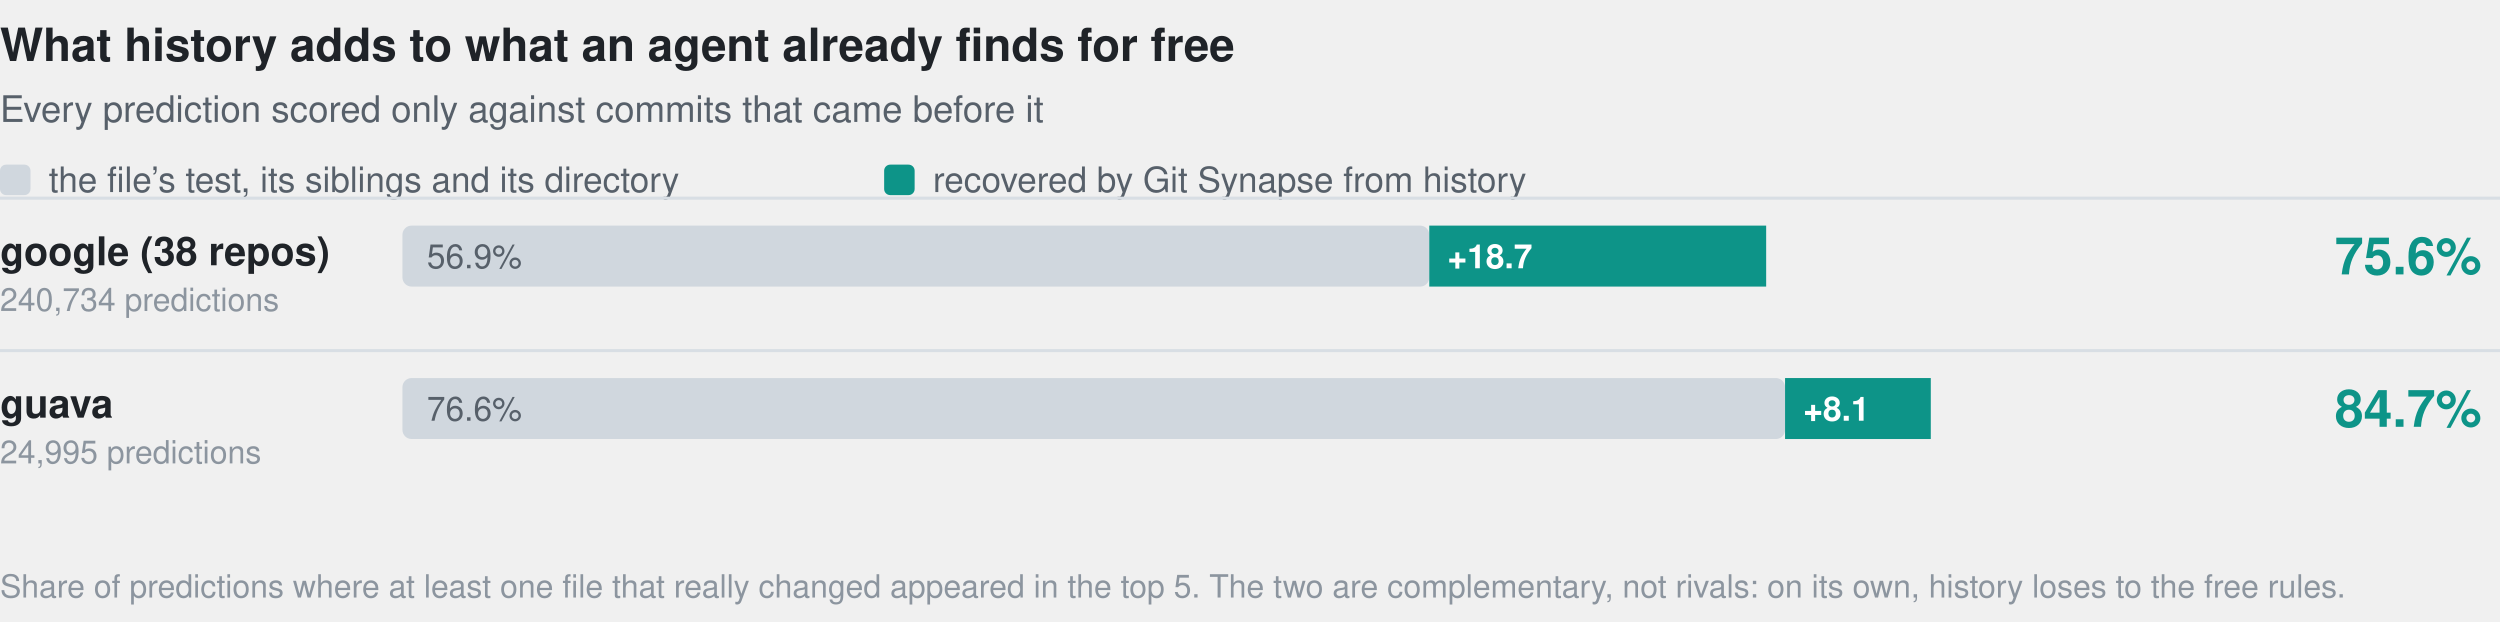
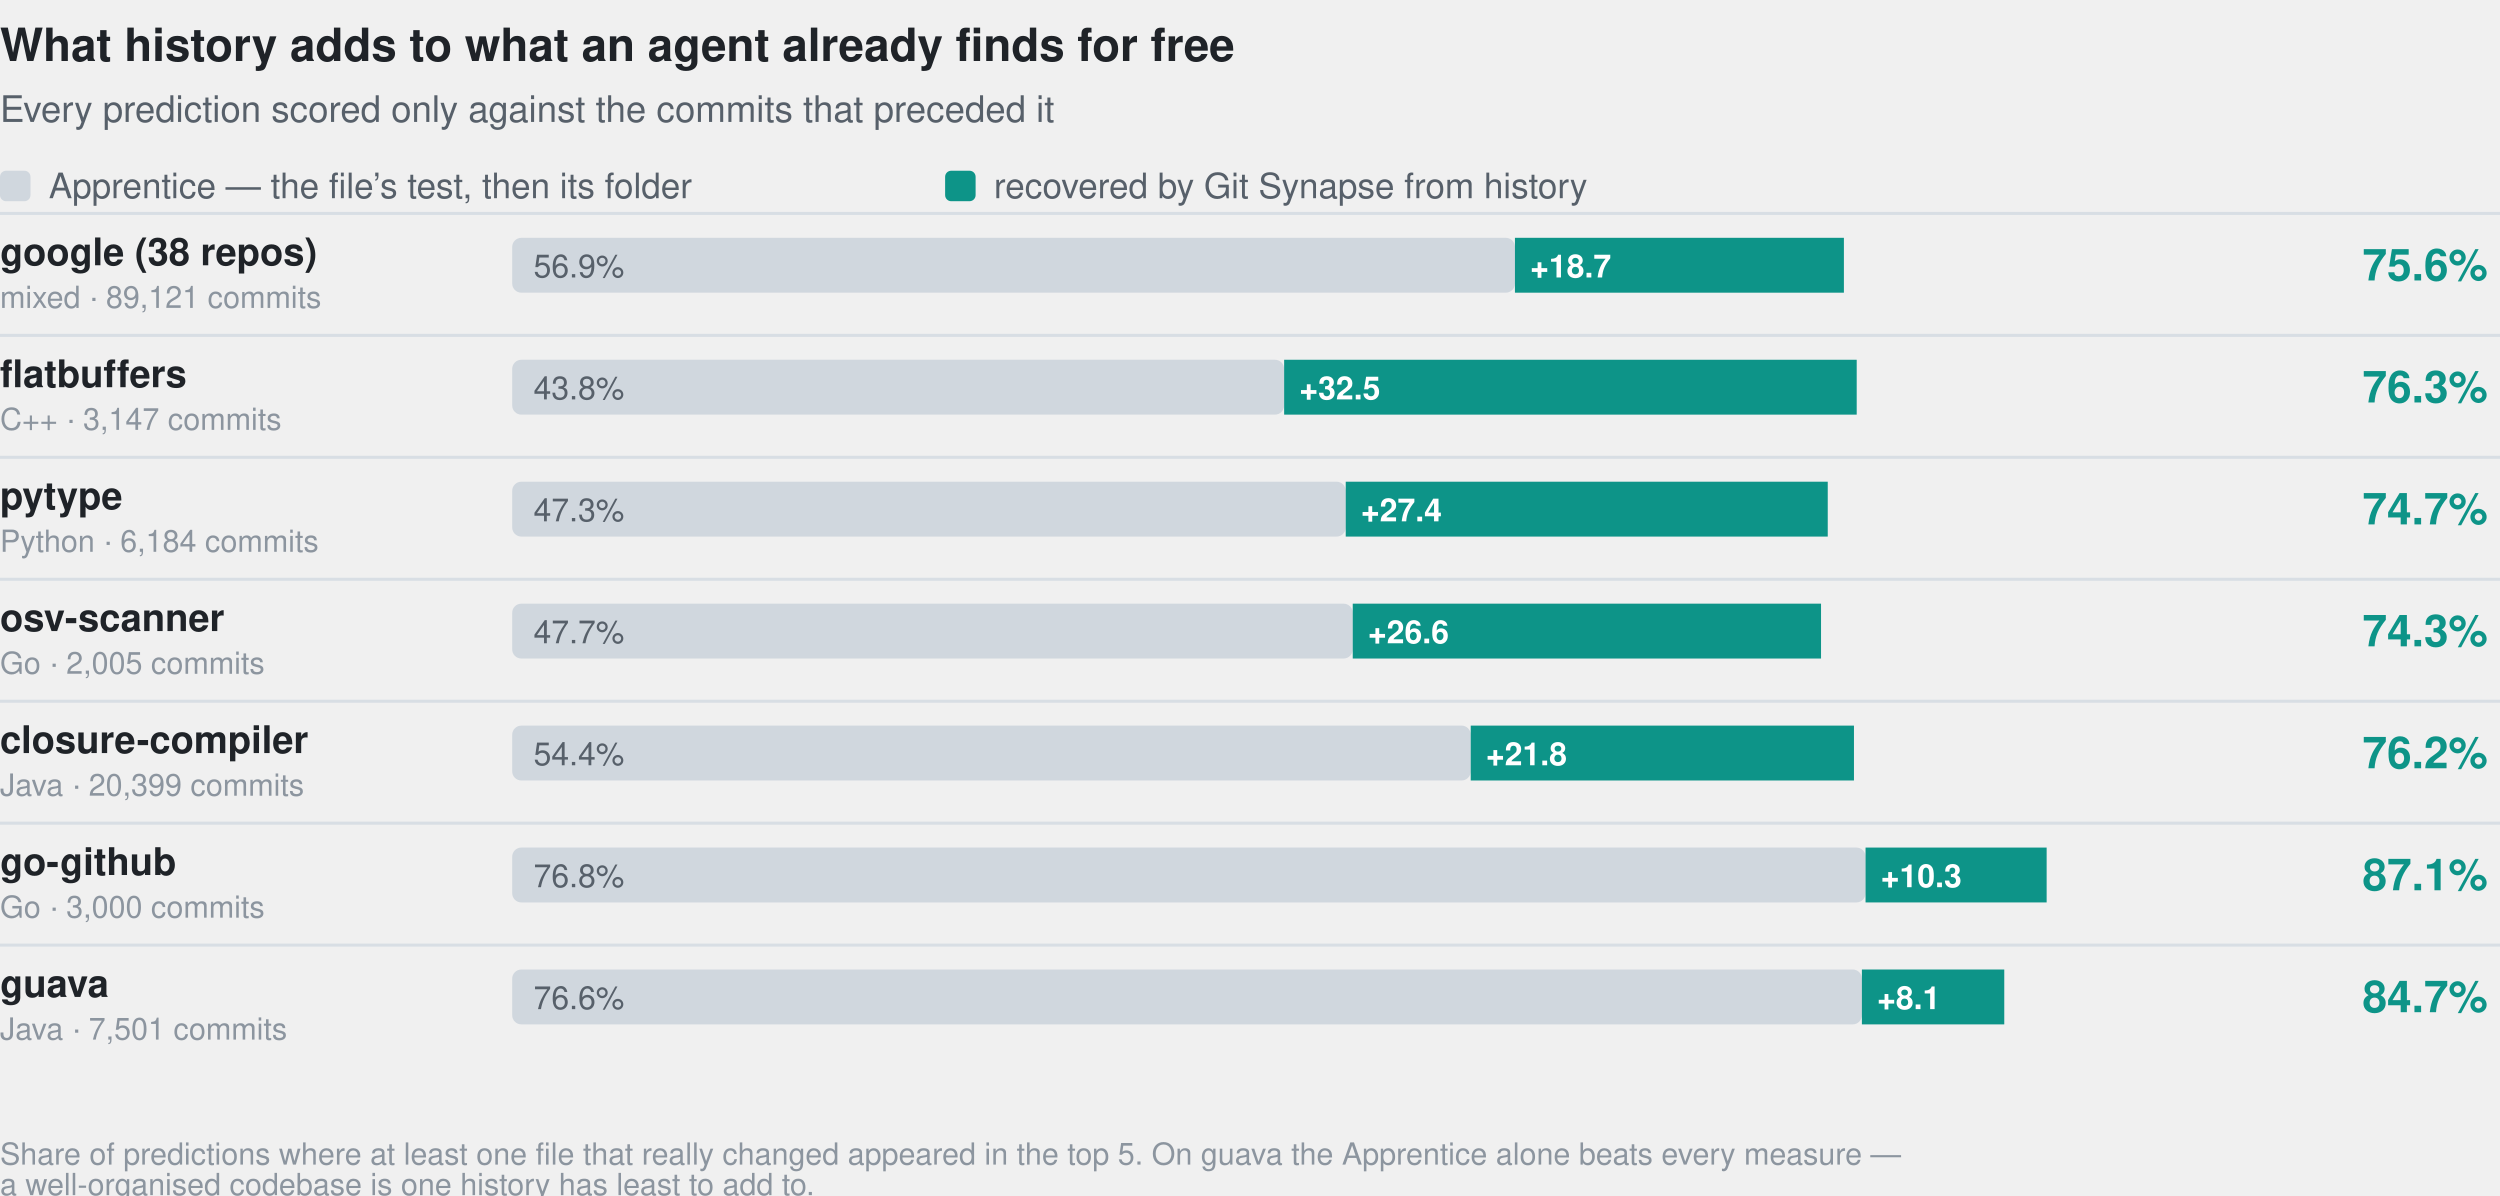
- <svg xmlns="http://www.w3.org/2000/svg" width="820" height="204" viewBox="0 0 820 204" font-family="-apple-system,BlinkMacSystemFont,Segoe UI,Helvetica,Arial,sans-serif">
+ <svg xmlns="http://www.w3.org/2000/svg" width="820" height="392" viewBox="0 0 820 392" font-family="-apple-system,BlinkMacSystemFont,Segoe UI,Helvetica,Arial,sans-serif">
  <text x="0" y="20" font-size="15" font-weight="700" fill="#1f2328">What history adds to what an agent already finds for free</text>
-   <text x="0" y="40" font-size="12" fill="#57606a">Every prediction scored only against commits that came before it</text>
-   <rect x="0" y="54" width="10" height="10" rx="2" fill="#d0d7de" />
-   <text x="16" y="63" font-size="11.5" fill="#57606a">the file’s test, its siblings and its directory</text>
-   <rect x="290" y="54" width="10" height="10" rx="2" fill="#0d9488" />
-   <text x="306" y="63" font-size="11.5" fill="#57606a">recovered by Git Synapse from history</text>
-   <line x1="0" y1="65" x2="820" y2="65" stroke="#d8dee4" stroke-width="1" />
-   <text x="0" y="87" font-size="13" font-weight="600" fill="#1f2328">google (38 repos)</text>
-   <text x="0" y="102" font-size="10.5" fill="#8c959f">240,734 predictions</text>
-   <rect x="132" y="74" width="336.8" height="20" rx="3" fill="#d0d7de" />
-   <rect x="468.8" y="74" width="110.5" height="20" fill="#0d9488" />
-   <text x="140" y="88" font-size="11" fill="#57606a">56.9%</text>
-   <text x="474.8" y="88" font-size="11" font-weight="700" fill="#ffffff">+18.7</text>
-   <text x="814" y="90" font-size="17" font-weight="700" text-anchor="end" fill="#0d9488">75.6%</text>
-   <line x1="0" y1="115" x2="820" y2="115" stroke="#d8dee4" stroke-width="1" />
-   <text x="0" y="137" font-size="13" font-weight="600" fill="#1f2328">guava</text>
-   <text x="0" y="152" font-size="10.5" fill="#8c959f">24,995 predictions</text>
-   <rect x="132" y="124" width="453.5" height="20" rx="3" fill="#d0d7de" />
-   <rect x="585.5" y="124" width="47.8" height="20" fill="#0d9488" />
-   <text x="140" y="138" font-size="11" fill="#57606a">76.6%</text>
-   <text x="591.5" y="138" font-size="11" font-weight="700" fill="#ffffff">+8.1</text>
-   <text x="814" y="140" font-size="17" font-weight="700" text-anchor="end" fill="#0d9488">84.7%</text>
-   <text x="0" y="196" font-size="10.5" fill="#8c959f">Share of predictions where at least one file that really changed appeared in the top 5. The two are complementary, not rivals: on its own, history loses to the free rules.</text>
+   <text x="0" y="40" font-size="12" fill="#57606a">Every prediction scored only against the commits that preceded it</text>
+   <rect x="0" y="56" width="10" height="10" rx="2" fill="#d0d7de" />
+   <text x="16" y="65" font-size="11.5" fill="#57606a">Apprentice — the file’s test, then its folder</text>
+   <rect x="310" y="56" width="10" height="10" rx="2" fill="#0d9488" />
+   <text x="326" y="65" font-size="11.5" fill="#57606a">recovered by Git Synapse from history</text>
+   <line x1="0" y1="70" x2="820" y2="70" stroke="#d8dee4" stroke-width="1" />
+   <text x="0" y="87" font-size="12.5" font-weight="600" fill="#1f2328">google (38 repos)</text>
+   <text x="0" y="101" font-size="10" fill="#8c959f">mixed · 89,121 commits</text>
+   <rect x="168" y="78" width="328.9" height="18" rx="3" fill="#d0d7de" />
+   <rect x="496.9" y="78" width="107.9" height="18" fill="#0d9488" />
+   <text x="175" y="91" font-size="10.5" fill="#57606a">56.9%</text>
+   <text x="501.9" y="91" font-size="10.5" font-weight="700" fill="#ffffff">+18.7</text>
+   <text x="816" y="92" font-size="14.5" font-weight="700" text-anchor="end" fill="#0d9488">75.6%</text>
+   <line x1="0" y1="110" x2="820" y2="110" stroke="#d8dee4" stroke-width="1" />
+   <text x="0" y="127" font-size="12.5" font-weight="600" fill="#1f2328">flatbuffers</text>
+   <text x="0" y="141" font-size="10" fill="#8c959f">C++ · 3,147 commits</text>
+   <rect x="168" y="118" width="253.2" height="18" rx="3" fill="#d0d7de" />
+   <rect x="421.2" y="118" width="187.8" height="18" fill="#0d9488" />
+   <text x="175" y="131" font-size="10.5" fill="#57606a">43.8%</text>
+   <text x="426.2" y="131" font-size="10.5" font-weight="700" fill="#ffffff">+32.5</text>
+   <text x="816" y="132" font-size="14.5" font-weight="700" text-anchor="end" fill="#0d9488">76.3%</text>
+   <line x1="0" y1="150" x2="820" y2="150" stroke="#d8dee4" stroke-width="1" />
+   <text x="0" y="167" font-size="12.5" font-weight="600" fill="#1f2328">pytype</text>
+   <text x="0" y="181" font-size="10" fill="#8c959f">Python · 6,184 commits</text>
+   <rect x="168" y="158" width="273.4" height="18" rx="3" fill="#d0d7de" />
+   <rect x="441.4" y="158" width="158.1" height="18" fill="#0d9488" />
+   <text x="175" y="171" font-size="10.5" fill="#57606a">47.3%</text>
+   <text x="446.4" y="171" font-size="10.5" font-weight="700" fill="#ffffff">+27.4</text>
+   <text x="816" y="172" font-size="14.5" font-weight="700" text-anchor="end" fill="#0d9488">74.7%</text>
+   <line x1="0" y1="190" x2="820" y2="190" stroke="#d8dee4" stroke-width="1" />
+   <text x="0" y="207" font-size="12.5" font-weight="600" fill="#1f2328">osv-scanner</text>
+   <text x="0" y="221" font-size="10" fill="#8c959f">Go · 2,005 commits</text>
+   <rect x="168" y="198" width="275.7" height="18" rx="3" fill="#d0d7de" />
+   <rect x="443.7" y="198" width="153.6" height="18" fill="#0d9488" />
+   <text x="175" y="211" font-size="10.5" fill="#57606a">47.7%</text>
+   <text x="448.7" y="211" font-size="10.5" font-weight="700" fill="#ffffff">+26.6</text>
+   <text x="816" y="212" font-size="14.5" font-weight="700" text-anchor="end" fill="#0d9488">74.3%</text>
+   <line x1="0" y1="230" x2="820" y2="230" stroke="#d8dee4" stroke-width="1" />
+   <text x="0" y="247" font-size="12.5" font-weight="600" fill="#1f2328">closure-compiler</text>
+   <text x="0" y="261" font-size="10" fill="#8c959f">Java · 20,399 commits</text>
+   <rect x="168" y="238" width="314.4" height="18" rx="3" fill="#d0d7de" />
+   <rect x="482.4" y="238" width="125.7" height="18" fill="#0d9488" />
+   <text x="175" y="251" font-size="10.5" fill="#57606a">54.4%</text>
+   <text x="487.4" y="251" font-size="10.5" font-weight="700" fill="#ffffff">+21.8</text>
+   <text x="816" y="252" font-size="14.5" font-weight="700" text-anchor="end" fill="#0d9488">76.2%</text>
+   <line x1="0" y1="270" x2="820" y2="270" stroke="#d8dee4" stroke-width="1" />
+   <text x="0" y="287" font-size="12.5" font-weight="600" fill="#1f2328">go-github</text>
+   <text x="0" y="301" font-size="10" fill="#8c959f">Go · 3,000 commits</text>
+   <rect x="168" y="278" width="443.9" height="18" rx="3" fill="#d0d7de" />
+   <rect x="611.9" y="278" width="59.4" height="18" fill="#0d9488" />
+   <text x="175" y="291" font-size="10.5" fill="#57606a">76.8%</text>
+   <text x="616.9" y="291" font-size="10.5" font-weight="700" fill="#ffffff">+10.3</text>
+   <text x="816" y="292" font-size="14.5" font-weight="700" text-anchor="end" fill="#0d9488">87.1%</text>
+   <line x1="0" y1="310" x2="820" y2="310" stroke="#d8dee4" stroke-width="1" />
+   <text x="0" y="327" font-size="12.5" font-weight="600" fill="#1f2328">guava</text>
+   <text x="0" y="341" font-size="10" fill="#8c959f">Java · 7,501 commits</text>
+   <rect x="168" y="318" width="442.7" height="18" rx="3" fill="#d0d7de" />
+   <rect x="610.7" y="318" width="46.7" height="18" fill="#0d9488" />
+   <text x="175" y="331" font-size="10.5" fill="#57606a">76.6%</text>
+   <text x="615.7" y="331" font-size="10.5" font-weight="700" fill="#ffffff">+8.1</text>
+   <text x="816" y="332" font-size="14.5" font-weight="700" text-anchor="end" fill="#0d9488">84.7%</text>
+   <text x="0" y="382" font-size="10" fill="#8c959f">Share of predictions where at least one file that really changed appeared in the top 5. On guava the Apprentice alone beats every measure —</text>
+   <text x="0" y="392" font-size="10" fill="#8c959f">a well-organised codebase is one history has least to add to.</text>
</svg>
